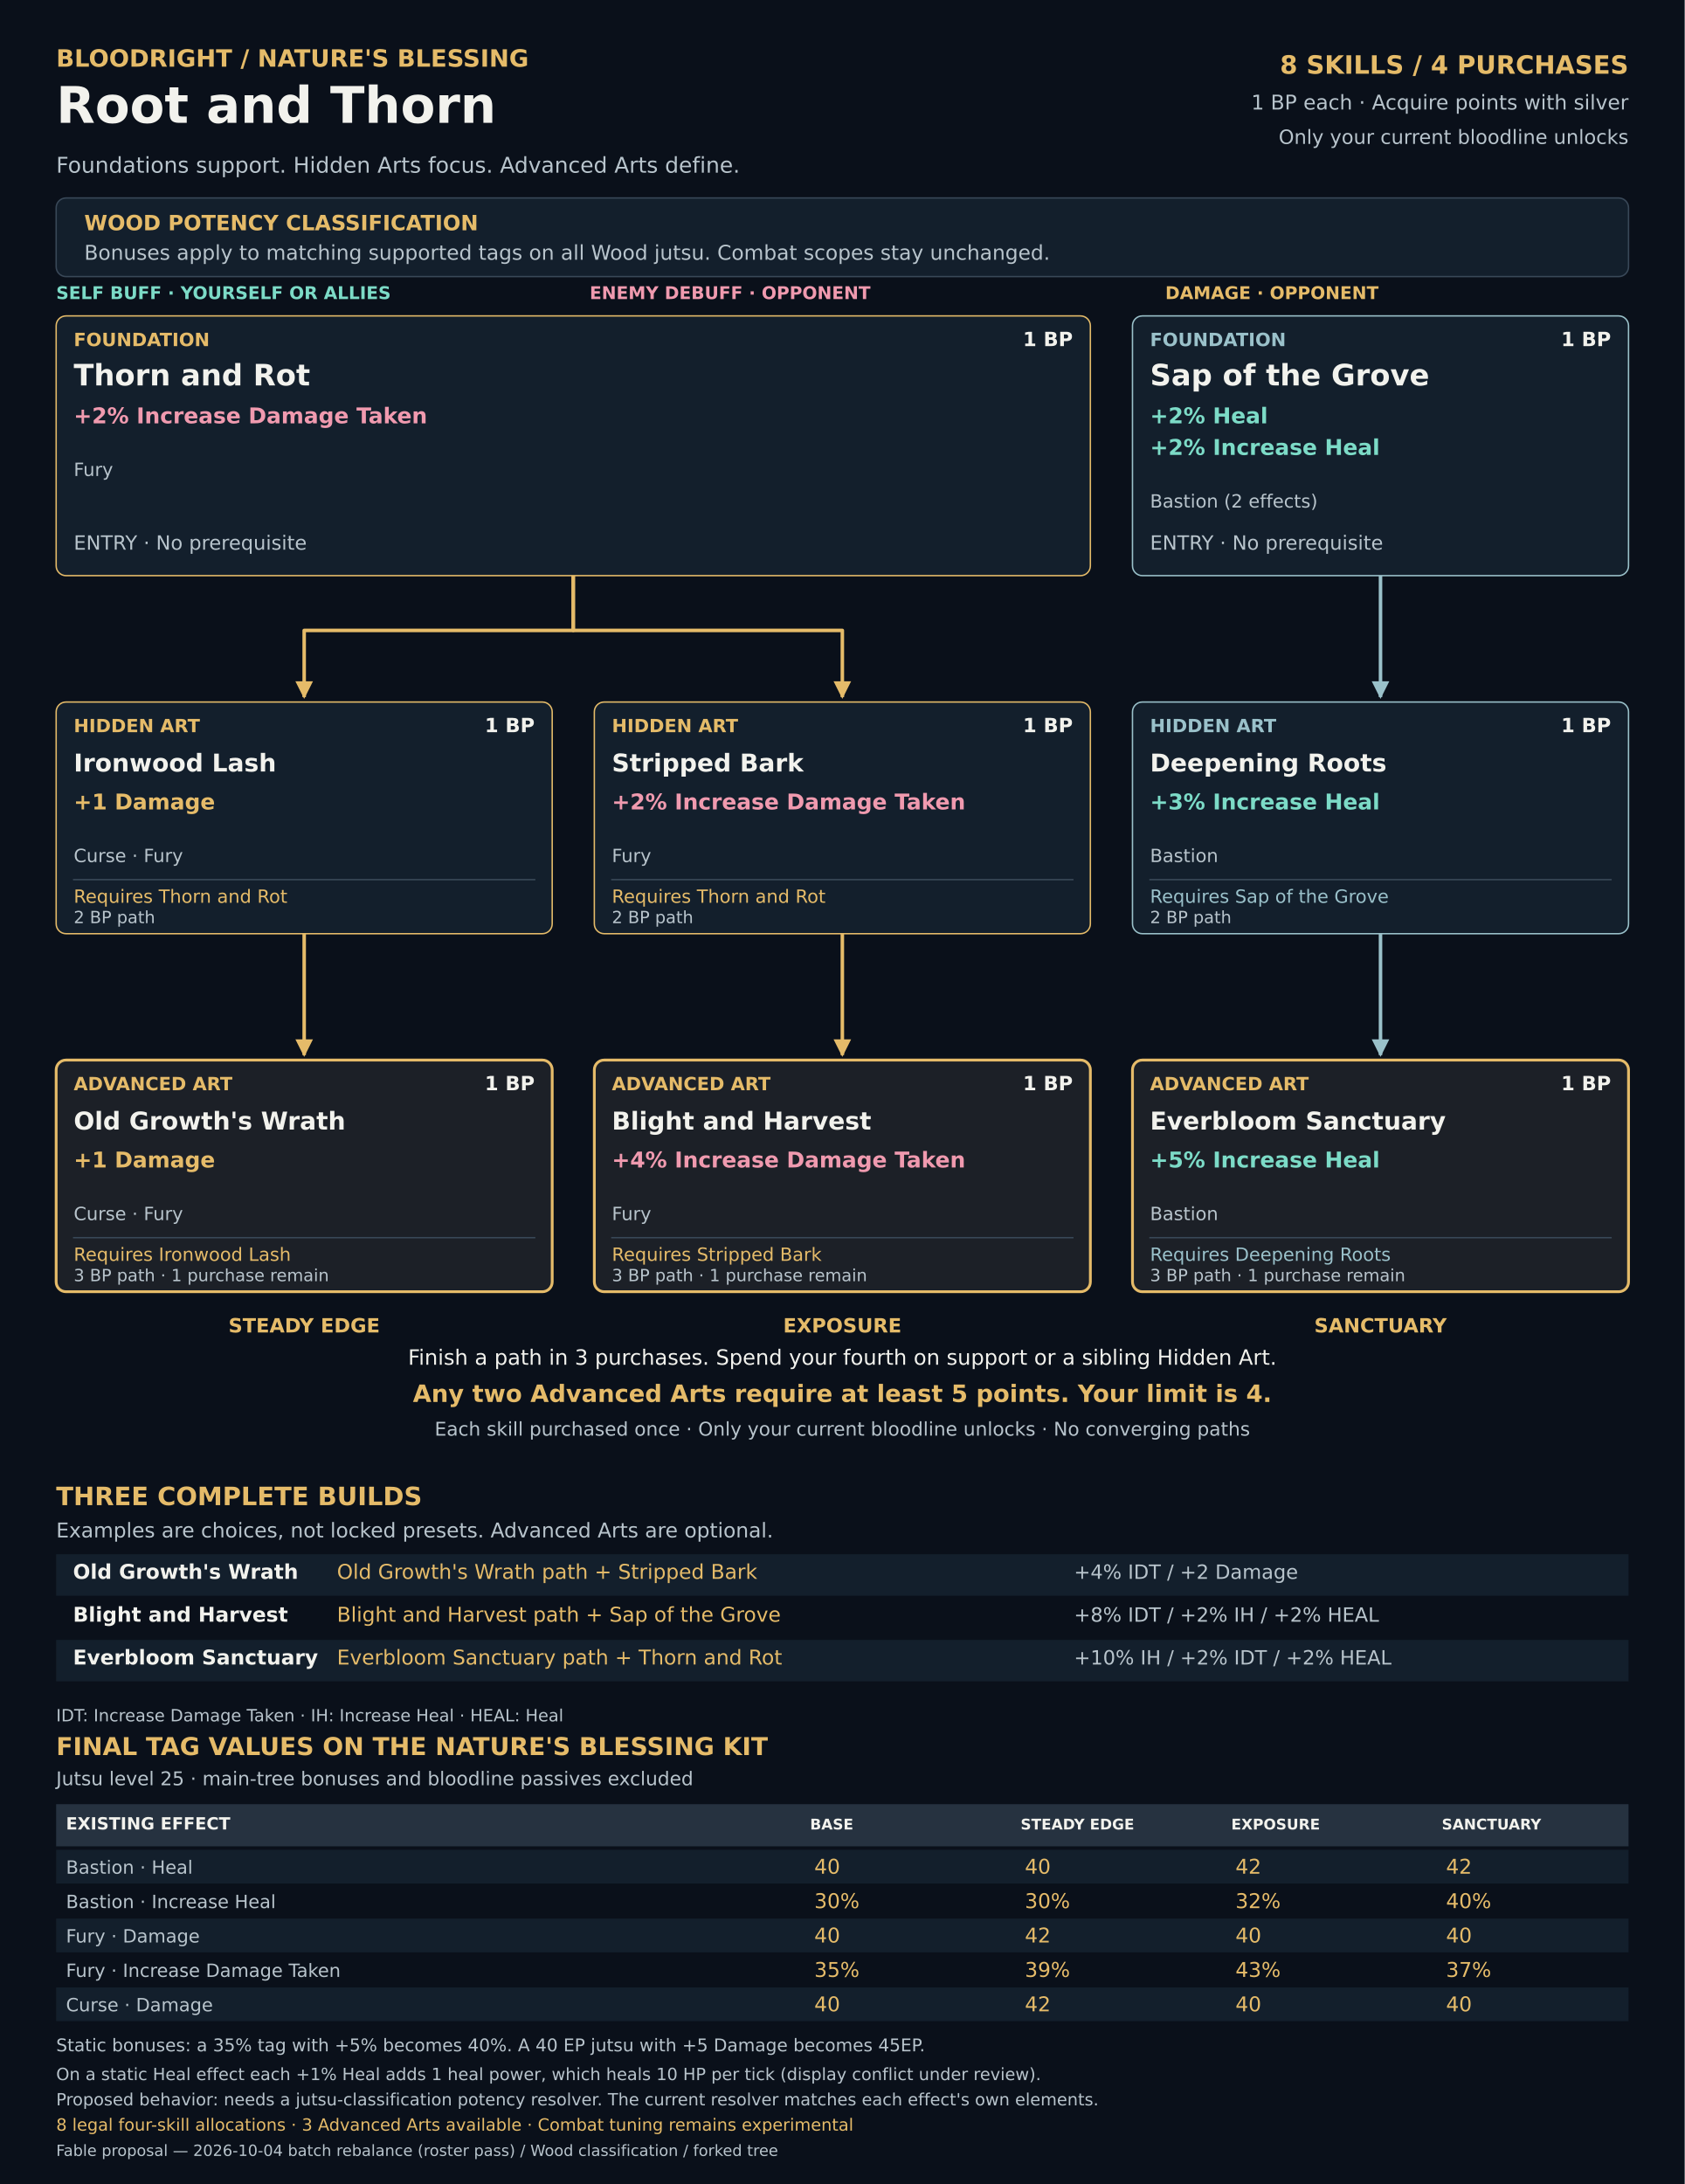
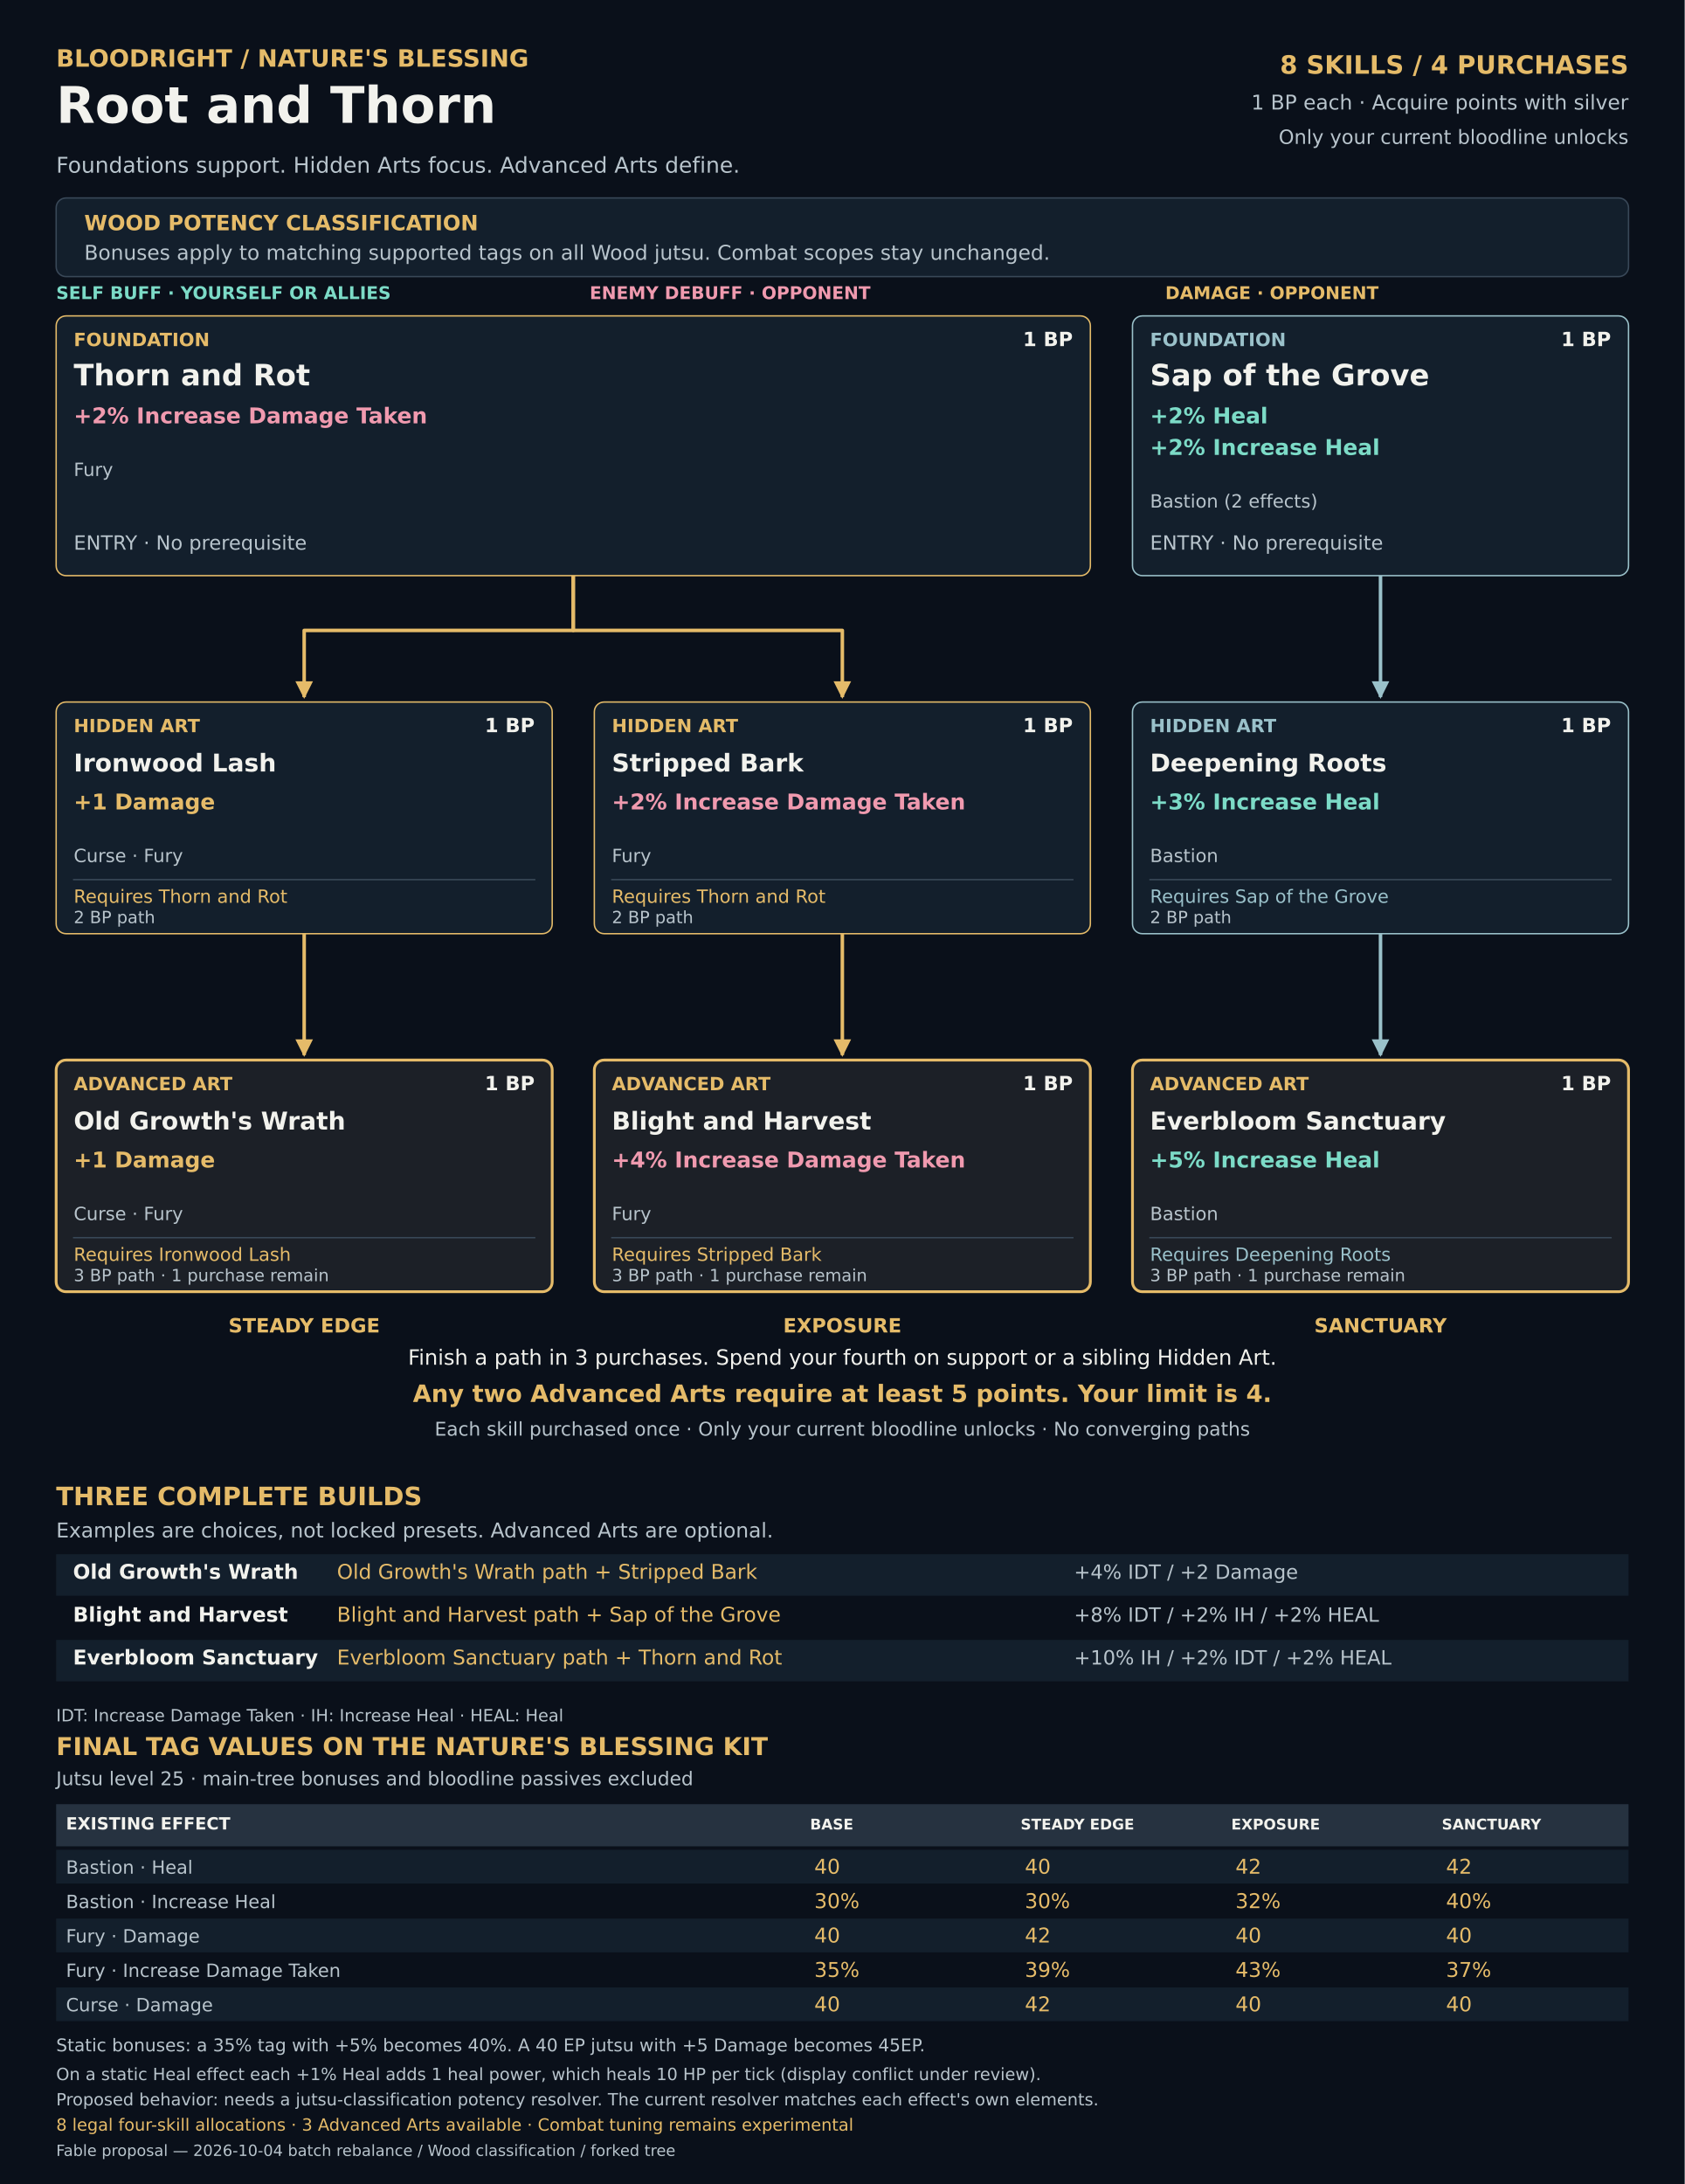
<svg xmlns="http://www.w3.org/2000/svg" width="2400" height="3111" viewBox="0 0 2400 3111" role="img" aria-labelledby="title desc">
  <defs>
    <marker id="arrow-0" viewBox="0 0 10 10" refX="9" refY="5" markerWidth="5" markerHeight="5" orient="auto">
      <path d="M0 0L10 5L0 10Z" fill="#e5bb69" />
    </marker>
    <marker id="arrow-1" viewBox="0 0 10 10" refX="9" refY="5" markerWidth="5" markerHeight="5" orient="auto">
      <path d="M0 0L10 5L0 10Z" fill="#9ac1ca" />
    </marker>
    <marker id="arrow-2" viewBox="0 0 10 10" refX="9" refY="5" markerWidth="5" markerHeight="5" orient="auto">
      <path d="M0 0L10 5L0 10Z" fill="#b8d98d" />
    </marker>
    <marker id="arrow-3" viewBox="0 0 10 10" refX="9" refY="5" markerWidth="5" markerHeight="5" orient="auto">
      <path d="M0 0L10 5L0 10Z" fill="#d9a6e0" />
    </marker>
  </defs>
  <g font-family="DejaVu Sans, sans-serif">
    <rect x="0" y="0" width="2400" height="3111" rx="0" fill="#0a101a" />
    <text x="80" y="95" font-size="34" font-weight="700" fill="#e5bb69" text-anchor="start">BLOODRIGHT / NATURE'S BLESSING</text>
    <text x="80" y="175" font-size="72" font-weight="700" fill="#f2f2ed" text-anchor="start">Root and Thorn</text>
    <text x="80" y="246" font-size="31" font-weight="400" fill="#b8c4cc" text-anchor="start">Foundations support. Hidden Arts focus. Advanced Arts define.</text>
    <text x="2320" y="105" font-size="36" font-weight="700" fill="#e5bb69" text-anchor="end">8 SKILLS  /  4 PURCHASES</text>
    <text x="2320" y="156" font-size="29" font-weight="400" fill="#b8c4cc" text-anchor="end">1 BP each · Acquire points with silver</text>
    <text x="2320" y="205" font-size="28" font-weight="400" fill="#b8c4cc" text-anchor="end">Only your current bloodline unlocks</text>
    <rect x="80" y="282" width="2240" height="112" rx="14" fill="#131f2c" stroke="#394858" stroke-width="2" />
    <text x="120" y="328" font-size="30" font-weight="700" fill="#e5bb69" text-anchor="start">WOOD POTENCY CLASSIFICATION</text>
    <text x="120" y="370" font-size="29" font-weight="400" fill="#b8c4cc" text-anchor="start">Bonuses apply to matching supported tags on all Wood jutsu. Combat scopes stay unchanged.</text>
    <text x="80" y="426" font-size="25" font-weight="700" fill="#7cdbc7" text-anchor="start">SELF BUFF · YOURSELF OR ALLIES</text>
    <text x="840" y="426" font-size="25" font-weight="700" fill="#f09aaf" text-anchor="start">ENEMY DEBUFF · OPPONENT</text>
    <text x="1660" y="426" font-size="25" font-weight="700" fill="#e5bb69" text-anchor="start">DAMAGE · OPPONENT</text>
    <path id="edge-02-03" data-from="02" data-to="03" d="M433.333 1330 V1503" fill="none" stroke="#e5bb69" stroke-width="5" stroke-linejoin="round" marker-end="url(#arrow-0)" />
    <path id="edge-04-05" data-from="04" data-to="05" d="M1200 1330 V1503" fill="none" stroke="#e5bb69" stroke-width="5" stroke-linejoin="round" marker-end="url(#arrow-0)" />
    <path id="edge-01-02" data-from="01" data-to="02" d="M816.667 820 V898 H433.333 V993" fill="none" stroke="#e5bb69" stroke-width="5" stroke-linejoin="round" marker-end="url(#arrow-0)" />
    <path id="edge-01-04" data-from="01" data-to="04" d="M816.667 820 V898 H1200 V993" fill="none" stroke="#e5bb69" stroke-width="5" stroke-linejoin="round" marker-end="url(#arrow-0)" />
    <path id="edge-07-08" data-from="07" data-to="08" d="M1966.67 1330 V1503" fill="none" stroke="#9ac1ca" stroke-width="5" stroke-linejoin="round" marker-end="url(#arrow-1)" />
    <path id="edge-06-07" data-from="06" data-to="07" d="M1966.67 820 V993" fill="none" stroke="#9ac1ca" stroke-width="5" stroke-linejoin="round" marker-end="url(#arrow-1)" />
    <g id="node-01" data-cost="1" data-prerequisites="" data-potency-classification="Wood">
      <rect x="80" y="450" width="1473.33" height="370" rx="14" fill="#131f2c" stroke="#e5bb69" stroke-width="2" />
      <text x="105.0" y="493" font-size="26" font-weight="700" fill="#e5bb69" text-anchor="start">FOUNDATION</text>
      <text x="1528.333" y="493" font-size="28" font-weight="700" fill="#f2f2ed" text-anchor="end">1 BP</text>
      <text x="105.0" y="549" font-size="42" font-weight="700" fill="#f2f2ed" text-anchor="start">Thorn and Rot</text>
      <text x="105.0" y="603" font-size="31" font-weight="700" fill="#f09aaf" text-anchor="start">+2% Increase Damage Taken</text>
      <text x="105.0" y="678" font-size="26" font-weight="400" fill="#b8c4cc" text-anchor="start">Fury</text>
      <text x="105.0" y="783" font-size="28" font-weight="400" fill="#b8c4cc" text-anchor="start">ENTRY · No prerequisite</text>
    </g>
    <g id="node-06" data-cost="1" data-prerequisites="" data-potency-classification="Wood">
      <rect x="1613.33" y="450" width="706.667" height="370" rx="14" fill="#131f2c" stroke="#9ac1ca" stroke-width="2" />
      <text x="1638.333" y="493" font-size="26" font-weight="700" fill="#9ac1ca" text-anchor="start">FOUNDATION</text>
      <text x="2295.0" y="493" font-size="28" font-weight="700" fill="#f2f2ed" text-anchor="end">1 BP</text>
      <text x="1638.333" y="549" font-size="42" font-weight="700" fill="#f2f2ed" text-anchor="start">Sap of the Grove</text>
      <text x="1638.333" y="603" font-size="31" font-weight="700" fill="#7cdbc7" text-anchor="start">+2% Heal</text>
      <text x="1638.333" y="648" font-size="31" font-weight="700" fill="#7cdbc7" text-anchor="start">+2% Increase Heal</text>
      <text x="1638.333" y="723" font-size="26" font-weight="400" fill="#b8c4cc" text-anchor="start">Bastion (2 effects)</text>
      <text x="1638.333" y="783" font-size="28" font-weight="400" fill="#b8c4cc" text-anchor="start">ENTRY · No prerequisite</text>
    </g>
    <g id="node-02" data-cost="1" data-prerequisites="01" data-potency-classification="Wood">
      <rect x="80" y="1000" width="706.667" height="330" rx="14" fill="#131f2c" stroke="#e5bb69" stroke-width="2" />
      <text x="105.0" y="1043" font-size="26" font-weight="700" fill="#e5bb69" text-anchor="start">HIDDEN ART</text>
      <text x="761.667" y="1043" font-size="28" font-weight="700" fill="#f2f2ed" text-anchor="end">1 BP</text>
      <text x="105.0" y="1099" font-size="35" font-weight="700" fill="#f2f2ed" text-anchor="start">Ironwood Lash</text>
      <text x="105.0" y="1153" font-size="31" font-weight="700" fill="#e5bb69" text-anchor="start">+1 Damage</text>
      <text x="105.0" y="1228" font-size="26" font-weight="400" fill="#b8c4cc" text-anchor="start">Curse · Fury</text>
      <path d="M104 1253 L762.667 1253" fill="none" stroke="#394858" stroke-width="2" />
      <text x="105.0" y="1286" font-size="26" font-weight="400" fill="#e5bb69" text-anchor="start">Requires Thorn and Rot</text>
      <text x="105.0" y="1315" font-size="24" font-weight="400" fill="#b8c4cc" text-anchor="start">2 BP path</text>
    </g>
    <g id="node-04" data-cost="1" data-prerequisites="01" data-potency-classification="Wood">
      <rect x="846.667" y="1000" width="706.667" height="330" rx="14" fill="#131f2c" stroke="#e5bb69" stroke-width="2" />
      <text x="871.667" y="1043" font-size="26" font-weight="700" fill="#e5bb69" text-anchor="start">HIDDEN ART</text>
      <text x="1528.333" y="1043" font-size="28" font-weight="700" fill="#f2f2ed" text-anchor="end">1 BP</text>
      <text x="871.667" y="1099" font-size="35" font-weight="700" fill="#f2f2ed" text-anchor="start">Stripped Bark</text>
      <text x="871.667" y="1153" font-size="31" font-weight="700" fill="#f09aaf" text-anchor="start">+2% Increase Damage Taken</text>
      <text x="871.667" y="1228" font-size="26" font-weight="400" fill="#b8c4cc" text-anchor="start">Fury</text>
      <path d="M870.667 1253 L1529.33 1253" fill="none" stroke="#394858" stroke-width="2" />
      <text x="871.667" y="1286" font-size="26" font-weight="400" fill="#e5bb69" text-anchor="start">Requires Thorn and Rot</text>
      <text x="871.667" y="1315" font-size="24" font-weight="400" fill="#b8c4cc" text-anchor="start">2 BP path</text>
    </g>
    <g id="node-07" data-cost="1" data-prerequisites="06" data-potency-classification="Wood">
      <rect x="1613.33" y="1000" width="706.667" height="330" rx="14" fill="#131f2c" stroke="#9ac1ca" stroke-width="2" />
      <text x="1638.333" y="1043" font-size="26" font-weight="700" fill="#9ac1ca" text-anchor="start">HIDDEN ART</text>
      <text x="2295.0" y="1043" font-size="28" font-weight="700" fill="#f2f2ed" text-anchor="end">1 BP</text>
      <text x="1638.333" y="1099" font-size="35" font-weight="700" fill="#f2f2ed" text-anchor="start">Deepening Roots</text>
      <text x="1638.333" y="1153" font-size="31" font-weight="700" fill="#7cdbc7" text-anchor="start">+3% Increase Heal</text>
      <text x="1638.333" y="1228" font-size="26" font-weight="400" fill="#b8c4cc" text-anchor="start">Bastion</text>
      <path d="M1637.33 1253 L2296 1253" fill="none" stroke="#394858" stroke-width="2" />
      <text x="1638.333" y="1286" font-size="26" font-weight="400" fill="#9ac1ca" text-anchor="start">Requires Sap of the Grove</text>
      <text x="1638.333" y="1315" font-size="24" font-weight="400" fill="#b8c4cc" text-anchor="start">2 BP path</text>
    </g>
    <g id="node-03" data-cost="1" data-prerequisites="02" data-potency-classification="Wood">
      <rect x="80" y="1510" width="706.667" height="330" rx="14" fill="#1c2027" stroke="#e5bb69" stroke-width="4" />
      <text x="105.0" y="1553" font-size="26" font-weight="700" fill="#e5bb69" text-anchor="start">ADVANCED ART</text>
      <text x="761.667" y="1553" font-size="28" font-weight="700" fill="#f2f2ed" text-anchor="end">1 BP</text>
      <text x="105.0" y="1609" font-size="35" font-weight="700" fill="#f2f2ed" text-anchor="start">Old Growth's Wrath</text>
      <text x="105.0" y="1663" font-size="31" font-weight="700" fill="#e5bb69" text-anchor="start">+1 Damage</text>
      <text x="105.0" y="1738" font-size="26" font-weight="400" fill="#b8c4cc" text-anchor="start">Curse · Fury</text>
      <path d="M104 1763 L762.667 1763" fill="none" stroke="#394858" stroke-width="2" />
      <text x="105.0" y="1796" font-size="26" font-weight="400" fill="#e5bb69" text-anchor="start">Requires Ironwood Lash</text>
      <text x="105.0" y="1825" font-size="24" font-weight="400" fill="#b8c4cc" text-anchor="start">3 BP path · 1 purchase remain</text>
    </g>
    <g id="node-05" data-cost="1" data-prerequisites="04" data-potency-classification="Wood">
      <rect x="846.667" y="1510" width="706.667" height="330" rx="14" fill="#1c2027" stroke="#e5bb69" stroke-width="4" />
      <text x="871.667" y="1553" font-size="26" font-weight="700" fill="#e5bb69" text-anchor="start">ADVANCED ART</text>
      <text x="1528.333" y="1553" font-size="28" font-weight="700" fill="#f2f2ed" text-anchor="end">1 BP</text>
      <text x="871.667" y="1609" font-size="35" font-weight="700" fill="#f2f2ed" text-anchor="start">Blight and Harvest</text>
      <text x="871.667" y="1663" font-size="31" font-weight="700" fill="#f09aaf" text-anchor="start">+4% Increase Damage Taken</text>
      <text x="871.667" y="1738" font-size="26" font-weight="400" fill="#b8c4cc" text-anchor="start">Fury</text>
      <path d="M870.667 1763 L1529.33 1763" fill="none" stroke="#394858" stroke-width="2" />
      <text x="871.667" y="1796" font-size="26" font-weight="400" fill="#e5bb69" text-anchor="start">Requires Stripped Bark</text>
      <text x="871.667" y="1825" font-size="24" font-weight="400" fill="#b8c4cc" text-anchor="start">3 BP path · 1 purchase remain</text>
    </g>
    <g id="node-08" data-cost="1" data-prerequisites="07" data-potency-classification="Wood">
      <rect x="1613.33" y="1510" width="706.667" height="330" rx="14" fill="#1c2027" stroke="#e5bb69" stroke-width="4" />
      <text x="1638.333" y="1553" font-size="26" font-weight="700" fill="#e5bb69" text-anchor="start">ADVANCED ART</text>
      <text x="2295.0" y="1553" font-size="28" font-weight="700" fill="#f2f2ed" text-anchor="end">1 BP</text>
      <text x="1638.333" y="1609" font-size="35" font-weight="700" fill="#f2f2ed" text-anchor="start">Everbloom Sanctuary</text>
      <text x="1638.333" y="1663" font-size="31" font-weight="700" fill="#7cdbc7" text-anchor="start">+5% Increase Heal</text>
      <text x="1638.333" y="1738" font-size="26" font-weight="400" fill="#b8c4cc" text-anchor="start">Bastion</text>
      <path d="M1637.33 1763 L2296 1763" fill="none" stroke="#394858" stroke-width="2" />
      <text x="1638.333" y="1796" font-size="26" font-weight="400" fill="#9ac1ca" text-anchor="start">Requires Deepening Roots</text>
      <text x="1638.333" y="1825" font-size="24" font-weight="400" fill="#b8c4cc" text-anchor="start">3 BP path · 1 purchase remain</text>
    </g>
    <text x="433.333" y="1898" font-size="28" font-weight="700" fill="#e5bb69" text-anchor="middle">STEADY EDGE</text>
    <text x="1200.0" y="1898" font-size="28" font-weight="700" fill="#e5bb69" text-anchor="middle">EXPOSURE</text>
    <text x="1966.667" y="1898" font-size="28" font-weight="700" fill="#e5bb69" text-anchor="middle">SANCTUARY</text>
    <text x="1200.0" y="1944" font-size="30" font-weight="400" fill="#f2f2ed" text-anchor="middle">Finish a path in 3 purchases. Spend your fourth on support or a sibling Hidden Art.</text>
    <text x="1200.0" y="1997" font-size="34" font-weight="700" fill="#e5bb69" text-anchor="middle">Any two Advanced Arts require at least 5 points. Your limit is 4.</text>
    <text x="1200.0" y="2045" font-size="27" font-weight="400" fill="#b8c4cc" text-anchor="middle">Each skill purchased once · Only your current bloodline unlocks · No converging paths</text>
    <text x="80" y="2144" font-size="36" font-weight="700" fill="#e5bb69" text-anchor="start">THREE COMPLETE BUILDS</text>
    <text x="80" y="2190" font-size="29" font-weight="400" fill="#b8c4cc" text-anchor="start">Examples are choices, not locked presets. Advanced Arts are optional.</text>
    <rect x="80" y="2214" width="2240" height="59" rx="0" fill="#131f2c" />
    <text x="104" y="2249" font-size="29" font-weight="700" fill="#f2f2ed" text-anchor="start">Old Growth's Wrath</text>
    <text x="480" y="2249" font-size="29" font-weight="400" fill="#e5bb69" text-anchor="start">Old Growth's Wrath path + Stripped Bark</text>
    <text x="1530" y="2249" font-size="28" font-weight="400" fill="#b8c4cc" text-anchor="start">+4% IDT / +2 Damage</text>
    <rect x="80" y="2275" width="2240" height="59" rx="0" fill="#0a101a" />
    <text x="104" y="2310" font-size="29" font-weight="700" fill="#f2f2ed" text-anchor="start">Blight and Harvest</text>
    <text x="480" y="2310" font-size="29" font-weight="400" fill="#e5bb69" text-anchor="start">Blight and Harvest path + Sap of the Grove</text>
    <text x="1530" y="2310" font-size="28" font-weight="400" fill="#b8c4cc" text-anchor="start">+8% IDT / +2% IH / +2% HEAL</text>
    <rect x="80" y="2336" width="2240" height="59" rx="0" fill="#131f2c" />
    <text x="104" y="2371" font-size="29" font-weight="700" fill="#f2f2ed" text-anchor="start">Everbloom Sanctuary</text>
    <text x="480" y="2371" font-size="29" font-weight="400" fill="#e5bb69" text-anchor="start">Everbloom Sanctuary path + Thorn and Rot</text>
    <text x="1530" y="2371" font-size="28" font-weight="400" fill="#b8c4cc" text-anchor="start">+10% IH / +2% IDT / +2% HEAL</text>
    <text x="80" y="2452" font-size="24" font-weight="400" fill="#b8c4cc" text-anchor="start">IDT: Increase Damage Taken · IH: Increase Heal · HEAL: Heal</text>
    <text x="80" y="2500" font-size="35" font-weight="700" fill="#e5bb69" text-anchor="start">FINAL TAG VALUES ON THE NATURE'S BLESSING KIT</text>
    <text x="80" y="2543" font-size="27" font-weight="400" fill="#b8c4cc" text-anchor="start">Jutsu level 25 · main-tree bonuses and bloodline passives excluded</text>
    <rect x="80" y="2570" width="2240" height="60" rx="0" fill="#263240" />
    <text x="94" y="2606" font-size="24" font-weight="700" fill="#f2f2ed" text-anchor="start">EXISTING EFFECT</text>
    <text x="1154.0" y="2606" font-size="21" font-weight="700" fill="#f2f2ed" text-anchor="start">BASE</text>
    <text x="1454.0" y="2606" font-size="21" font-weight="700" fill="#f2f2ed" text-anchor="start">STEADY EDGE</text>
    <text x="1754.0" y="2606" font-size="21" font-weight="700" fill="#f2f2ed" text-anchor="start">EXPOSURE</text>
    <text x="2054.0" y="2606" font-size="21" font-weight="700" fill="#f2f2ed" text-anchor="start">SANCTUARY</text>
    <rect x="80" y="2635" width="2240" height="48" rx="0" fill="#131f2c" />
    <text x="94" y="2669" font-size="26" font-weight="400" fill="#b8c4cc" text-anchor="start">Bastion · Heal</text>
    <text x="1160.0" y="2669" font-size="29" font-weight="400" fill="#e5bb69" text-anchor="start">40</text>
    <text x="1460.0" y="2669" font-size="29" font-weight="400" fill="#e5bb69" text-anchor="start">40</text>
    <text x="1760.0" y="2669" font-size="29" font-weight="400" fill="#e5bb69" text-anchor="start">42</text>
    <text x="2060.0" y="2669" font-size="29" font-weight="400" fill="#e5bb69" text-anchor="start">42</text>
    <text x="94" y="2718" font-size="26" font-weight="400" fill="#b8c4cc" text-anchor="start">Bastion · Increase Heal</text>
    <text x="1160.0" y="2718" font-size="29" font-weight="400" fill="#e5bb69" text-anchor="start">30%</text>
    <text x="1460.0" y="2718" font-size="29" font-weight="400" fill="#e5bb69" text-anchor="start">30%</text>
    <text x="1760.0" y="2718" font-size="29" font-weight="400" fill="#e5bb69" text-anchor="start">32%</text>
    <text x="2060.0" y="2718" font-size="29" font-weight="400" fill="#e5bb69" text-anchor="start">40%</text>
    <rect x="80" y="2733" width="2240" height="48" rx="0" fill="#131f2c" />
    <text x="94" y="2767" font-size="26" font-weight="400" fill="#b8c4cc" text-anchor="start">Fury · Damage</text>
    <text x="1160.0" y="2767" font-size="29" font-weight="400" fill="#e5bb69" text-anchor="start">40</text>
    <text x="1460.0" y="2767" font-size="29" font-weight="400" fill="#e5bb69" text-anchor="start">42</text>
    <text x="1760.0" y="2767" font-size="29" font-weight="400" fill="#e5bb69" text-anchor="start">40</text>
    <text x="2060.0" y="2767" font-size="29" font-weight="400" fill="#e5bb69" text-anchor="start">40</text>
    <text x="94" y="2816" font-size="26" font-weight="400" fill="#b8c4cc" text-anchor="start">Fury · Increase Damage Taken</text>
    <text x="1160.0" y="2816" font-size="29" font-weight="400" fill="#e5bb69" text-anchor="start">35%</text>
    <text x="1460.0" y="2816" font-size="29" font-weight="400" fill="#e5bb69" text-anchor="start">39%</text>
    <text x="1760.0" y="2816" font-size="29" font-weight="400" fill="#e5bb69" text-anchor="start">43%</text>
    <text x="2060.0" y="2816" font-size="29" font-weight="400" fill="#e5bb69" text-anchor="start">37%</text>
    <rect x="80" y="2831" width="2240" height="48" rx="0" fill="#131f2c" />
    <text x="94" y="2865" font-size="26" font-weight="400" fill="#b8c4cc" text-anchor="start">Curse · Damage</text>
    <text x="1160.0" y="2865" font-size="29" font-weight="400" fill="#e5bb69" text-anchor="start">40</text>
    <text x="1460.0" y="2865" font-size="29" font-weight="400" fill="#e5bb69" text-anchor="start">42</text>
    <text x="1760.0" y="2865" font-size="29" font-weight="400" fill="#e5bb69" text-anchor="start">40</text>
    <text x="2060.0" y="2865" font-size="29" font-weight="400" fill="#e5bb69" text-anchor="start">40</text>
    <text x="80" y="2922" font-size="25" font-weight="400" fill="#b8c4cc" text-anchor="start">Static bonuses: a 35% tag with +5% becomes 40%. A 40 EP jutsu with +5 Damage becomes 45EP.</text>
    <text x="80" y="2963" font-size="24" font-weight="400" fill="#b8c4cc" text-anchor="start">On a static Heal effect each +1% Heal adds 1 heal power, which heals 10 HP per tick (display conflict under review).</text>
    <text x="80" y="2999" font-size="24" font-weight="400" fill="#b8c4cc" text-anchor="start">Proposed behavior: needs a jutsu-classification potency resolver. The current resolver matches each effect's own elements.</text>
    <text x="80" y="3035" font-size="24" font-weight="400" fill="#e5bb69" text-anchor="start">8 legal four-skill allocations · 3 Advanced Arts available · Combat tuning remains experimental</text>
-     <text x="80" y="3071" font-size="22" font-weight="400" fill="#b8c4cc" text-anchor="start">Fable proposal — 2026-10-04 batch rebalance (roster pass) / Wood classification / forked tree</text>
+     <text x="80" y="3071" font-size="22" font-weight="400" fill="#b8c4cc" text-anchor="start">Fable proposal — 2026-10-04 batch rebalance / Wood classification / forked tree</text>
  </g>
</svg>
